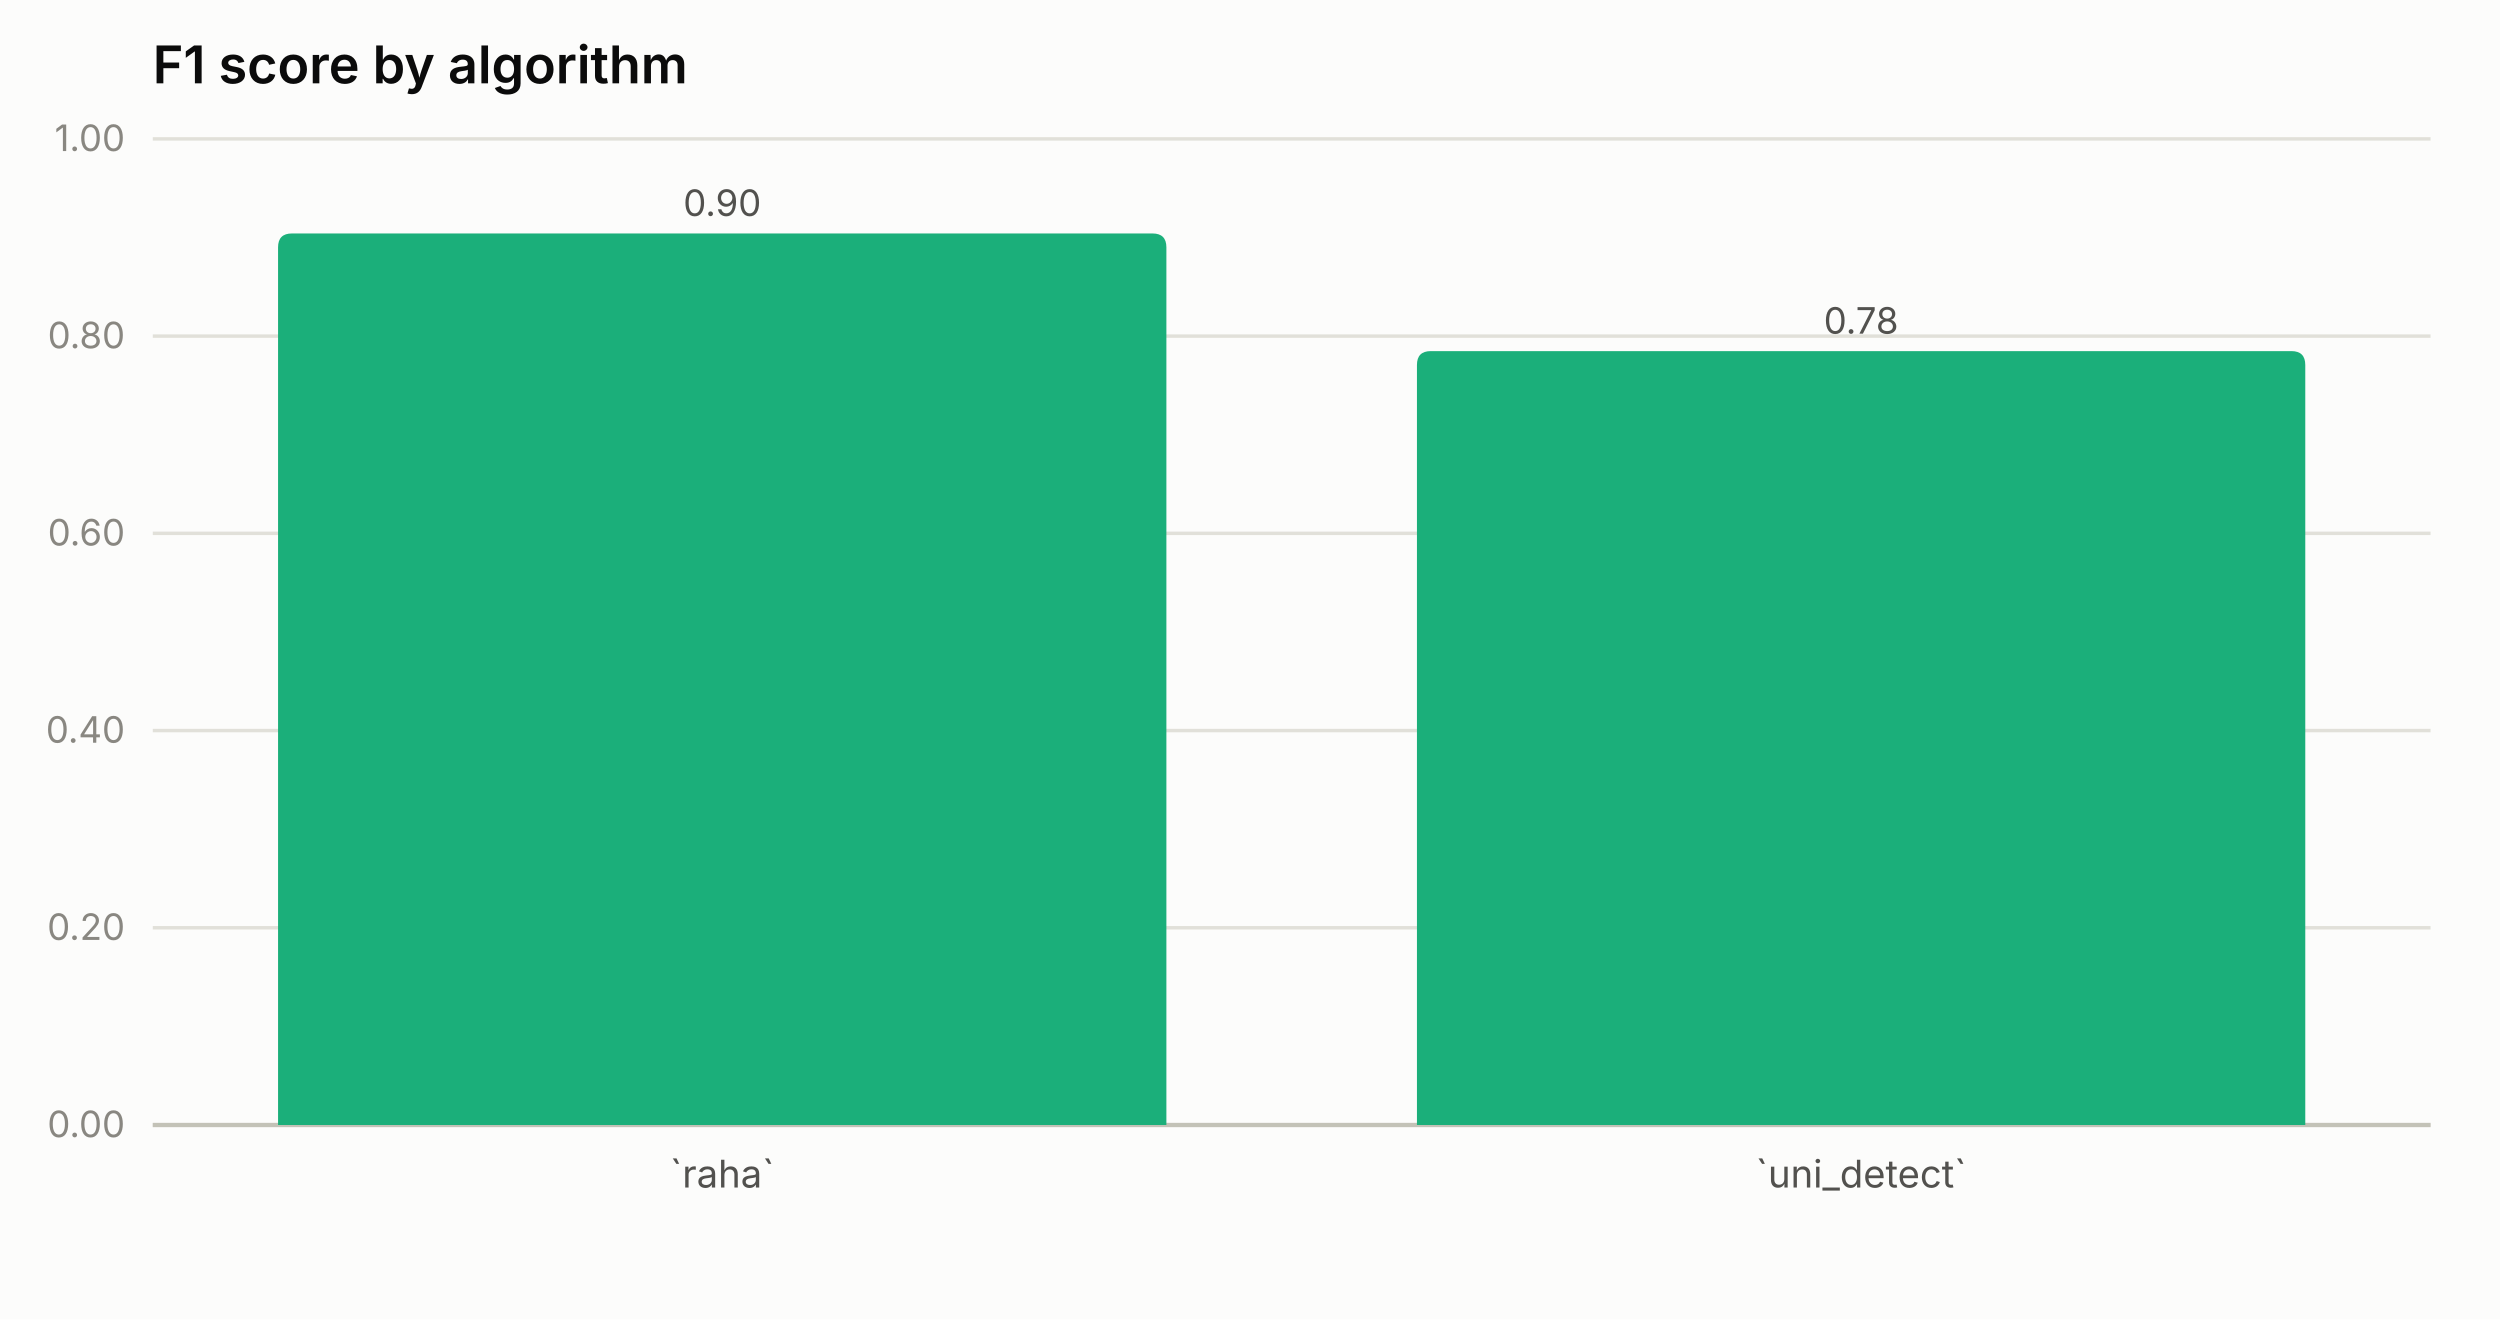
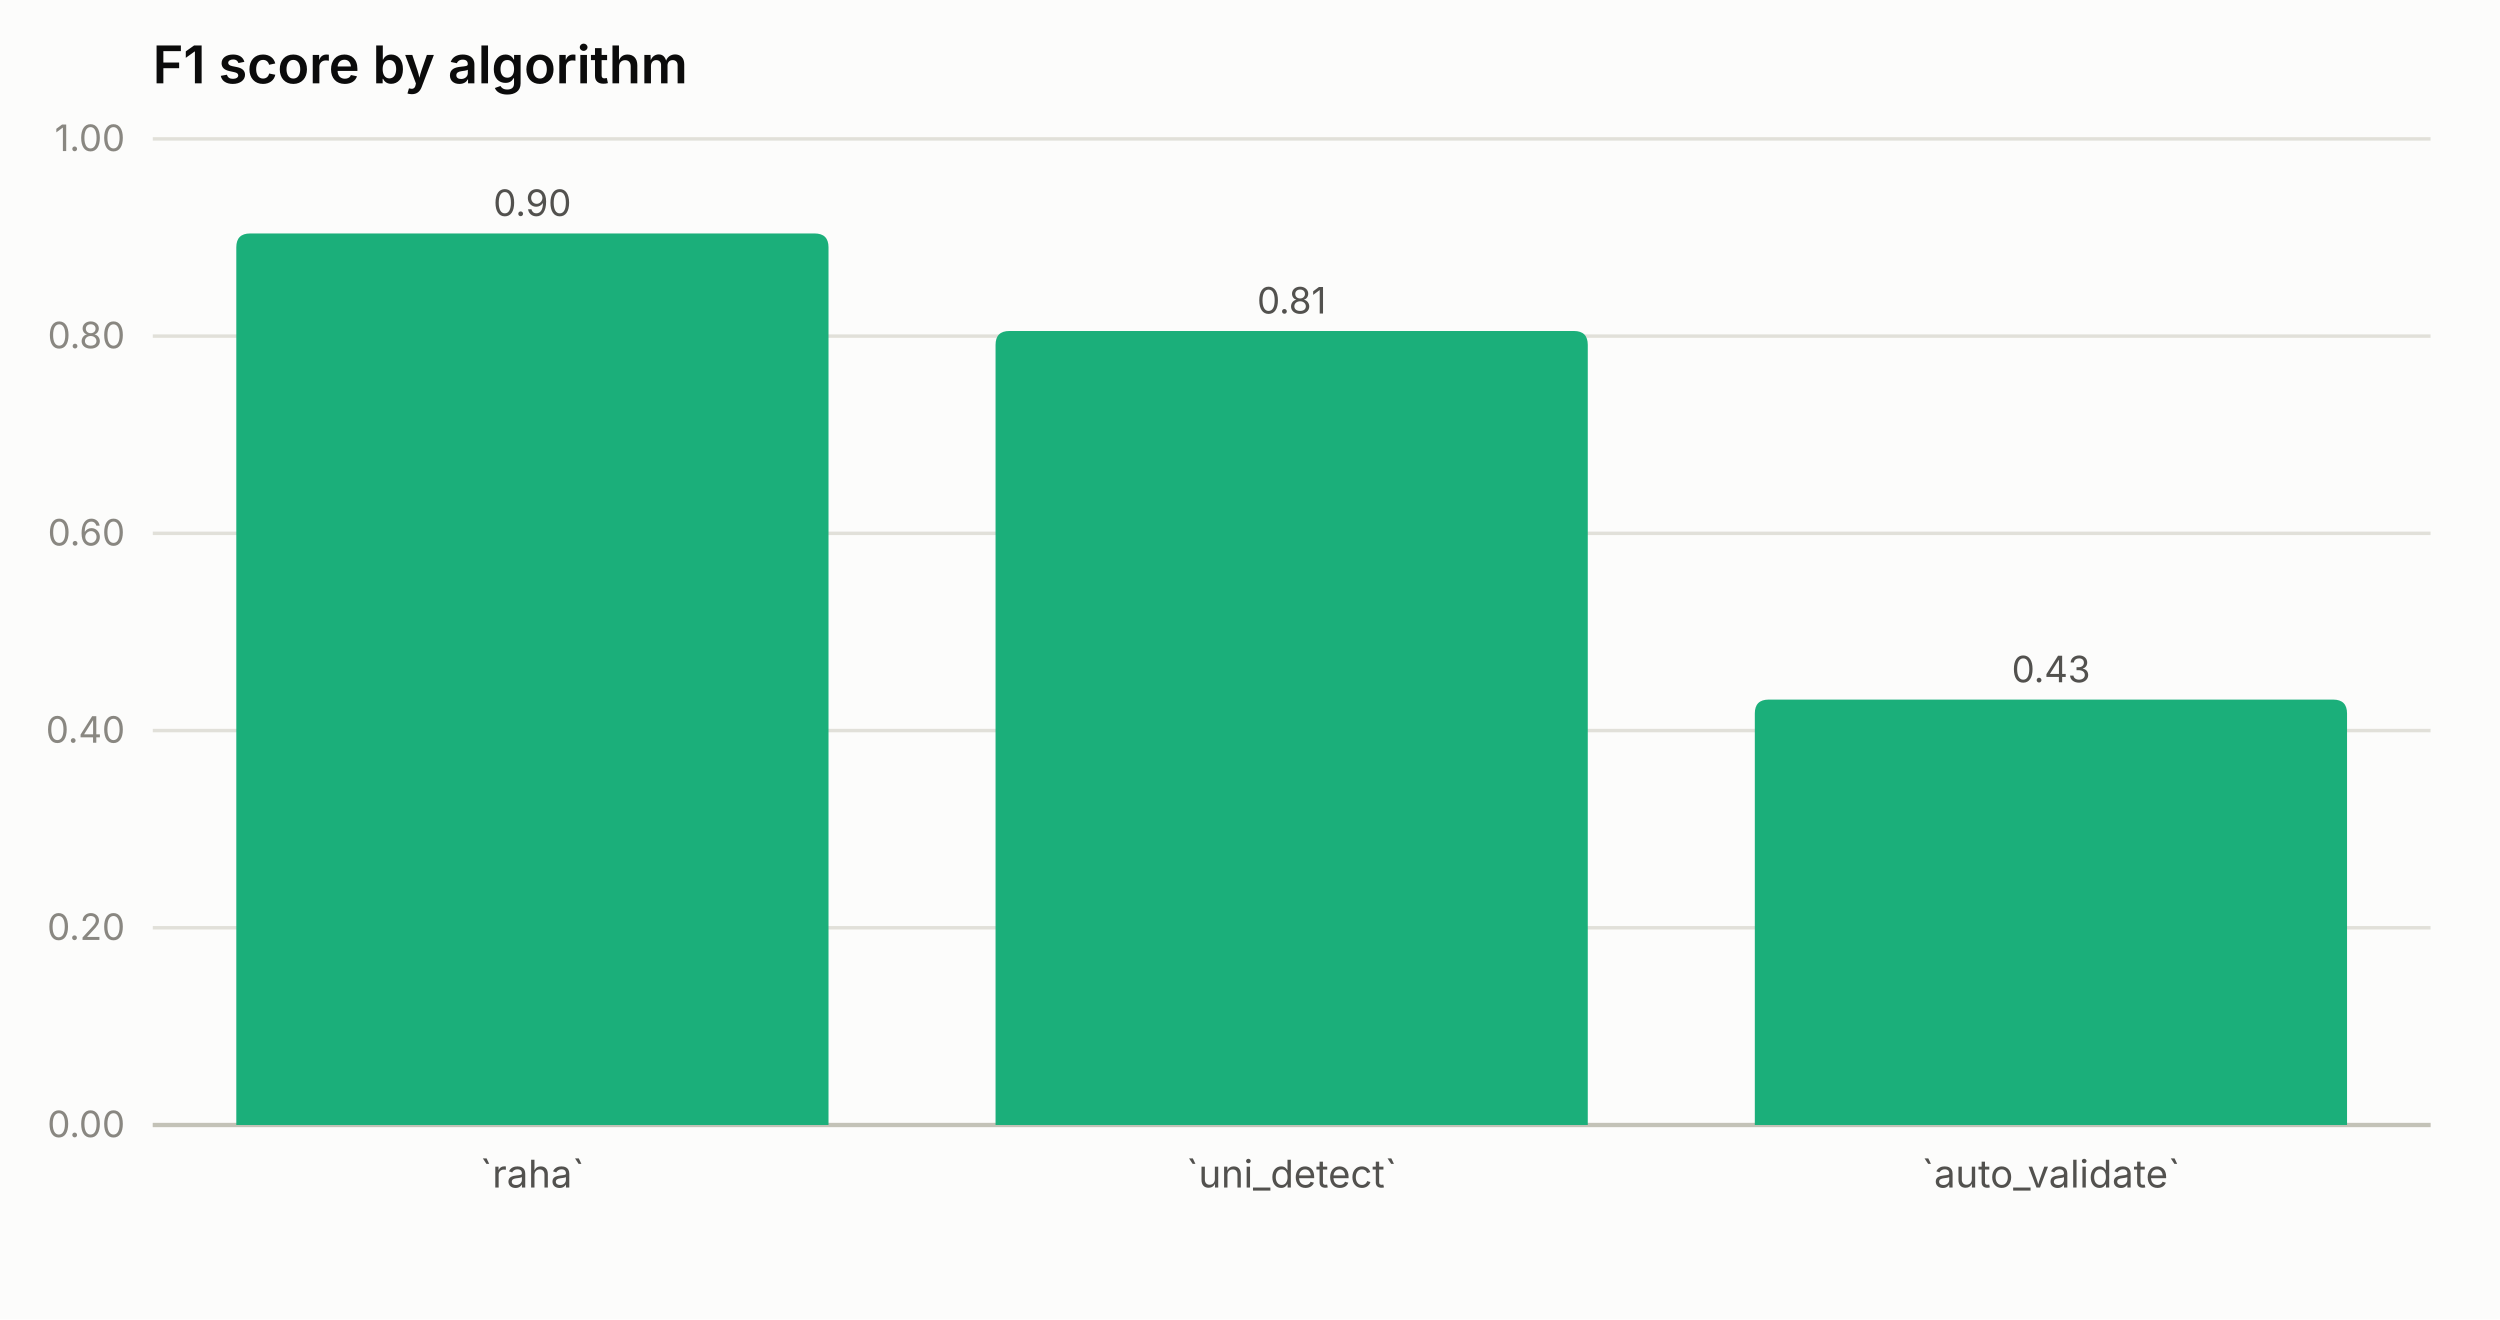
<svg xmlns="http://www.w3.org/2000/svg" viewBox="0 0 720 380" font-family="system-ui, -apple-system, 'Segoe UI', sans-serif" role="img" aria-label="F1 score by algorithm">
  <rect x="0" y="0" width="720" height="380" fill="#fcfcfb" />
  <text x="44" y="24" font-size="15" font-weight="600" fill="#0b0b0b">F1 score by algorithm</text>
  <line x1="44" y1="324.0" x2="700" y2="324.0" stroke="#e1e0d9" stroke-width="1" />
  <text x="36" y="327.5" font-size="10.5" fill="#898781" text-anchor="end">0.00</text>
  <line x1="44" y1="267.2" x2="700" y2="267.2" stroke="#e1e0d9" stroke-width="1" />
  <text x="36" y="270.7" font-size="10.5" fill="#898781" text-anchor="end">0.20</text>
  <line x1="44" y1="210.4" x2="700" y2="210.4" stroke="#e1e0d9" stroke-width="1" />
  <text x="36" y="213.9" font-size="10.5" fill="#898781" text-anchor="end">0.40</text>
  <line x1="44" y1="153.6" x2="700" y2="153.6" stroke="#e1e0d9" stroke-width="1" />
  <text x="36" y="157.1" font-size="10.5" fill="#898781" text-anchor="end">0.60</text>
  <line x1="44" y1="96.8" x2="700" y2="96.8" stroke="#e1e0d9" stroke-width="1" />
  <text x="36" y="100.3" font-size="10.5" fill="#898781" text-anchor="end">0.80</text>
  <line x1="44" y1="40.0" x2="700" y2="40.0" stroke="#e1e0d9" stroke-width="1" />
  <text x="36" y="43.5" font-size="10.5" fill="#898781" text-anchor="end">1.00</text>
  <line x1="44" y1="324.0" x2="700" y2="324.0" stroke="#c3c2b7" stroke-width="1.25" />
-   <path d="M 80.08,71.236 Q 80.08,67.236 84.08,67.236 L 331.92,67.236 Q 335.92,67.236 335.92,71.236 L 335.92,324.0 L 80.08,324.0 Z" fill="#1baf7a" />
-   <text x="208.0" y="62.2" font-size="10.5" fill="#52514e" text-anchor="middle">0.90</text>
-   <text x="208.0" y="342.0" font-size="11" fill="#52514e" text-anchor="middle">`raha`</text>
-   <path d="M 408.08,105.117 Q 408.08,101.117 412.08,101.117 L 659.92,101.117 Q 663.92,101.117 663.92,105.117 L 663.92,324.0 L 408.08,324.0 Z" fill="#1baf7a" />
-   <text x="536.0" y="96.1" font-size="10.5" fill="#52514e" text-anchor="middle">0.78</text>
-   <text x="536.0" y="342.0" font-size="11" fill="#52514e" text-anchor="middle">`uni_detect`</text>
+   <path d="M 68.053,71.236 Q 68.053,67.236 72.053,67.236 L 234.613,67.236 Q 238.613,67.236 238.613,71.236 L 238.613,324.0 L 68.053,324.0 Z" fill="#1baf7a" />
+   <text x="153.3" y="62.2" font-size="10.5" fill="#52514e" text-anchor="middle">0.90</text>
+   <text x="153.3" y="342.0" font-size="11" fill="#52514e" text-anchor="middle">`raha`</text>
+   <path d="M 286.72,99.323 Q 286.72,95.323 290.72,95.323 L 453.28,95.323 Q 457.28,95.323 457.28,99.323 L 457.28,324.0 L 286.72,324.0 Z" fill="#1baf7a" />
+   <text x="372.0" y="90.3" font-size="10.5" fill="#52514e" text-anchor="middle">0.81</text>
+   <text x="372.0" y="342.0" font-size="11" fill="#52514e" text-anchor="middle">`uni_detect`</text>
+   <path d="M 505.387,205.482 Q 505.387,201.482 509.387,201.482 L 671.947,201.482 Q 675.947,201.482 675.947,205.482 L 675.947,324.0 L 505.387,324.0 Z" fill="#1baf7a" />
+   <text x="590.7" y="196.5" font-size="10.5" fill="#52514e" text-anchor="middle">0.43</text>
+   <text x="590.7" y="342.0" font-size="11" fill="#52514e" text-anchor="middle">`auto_validate`</text>
</svg>
